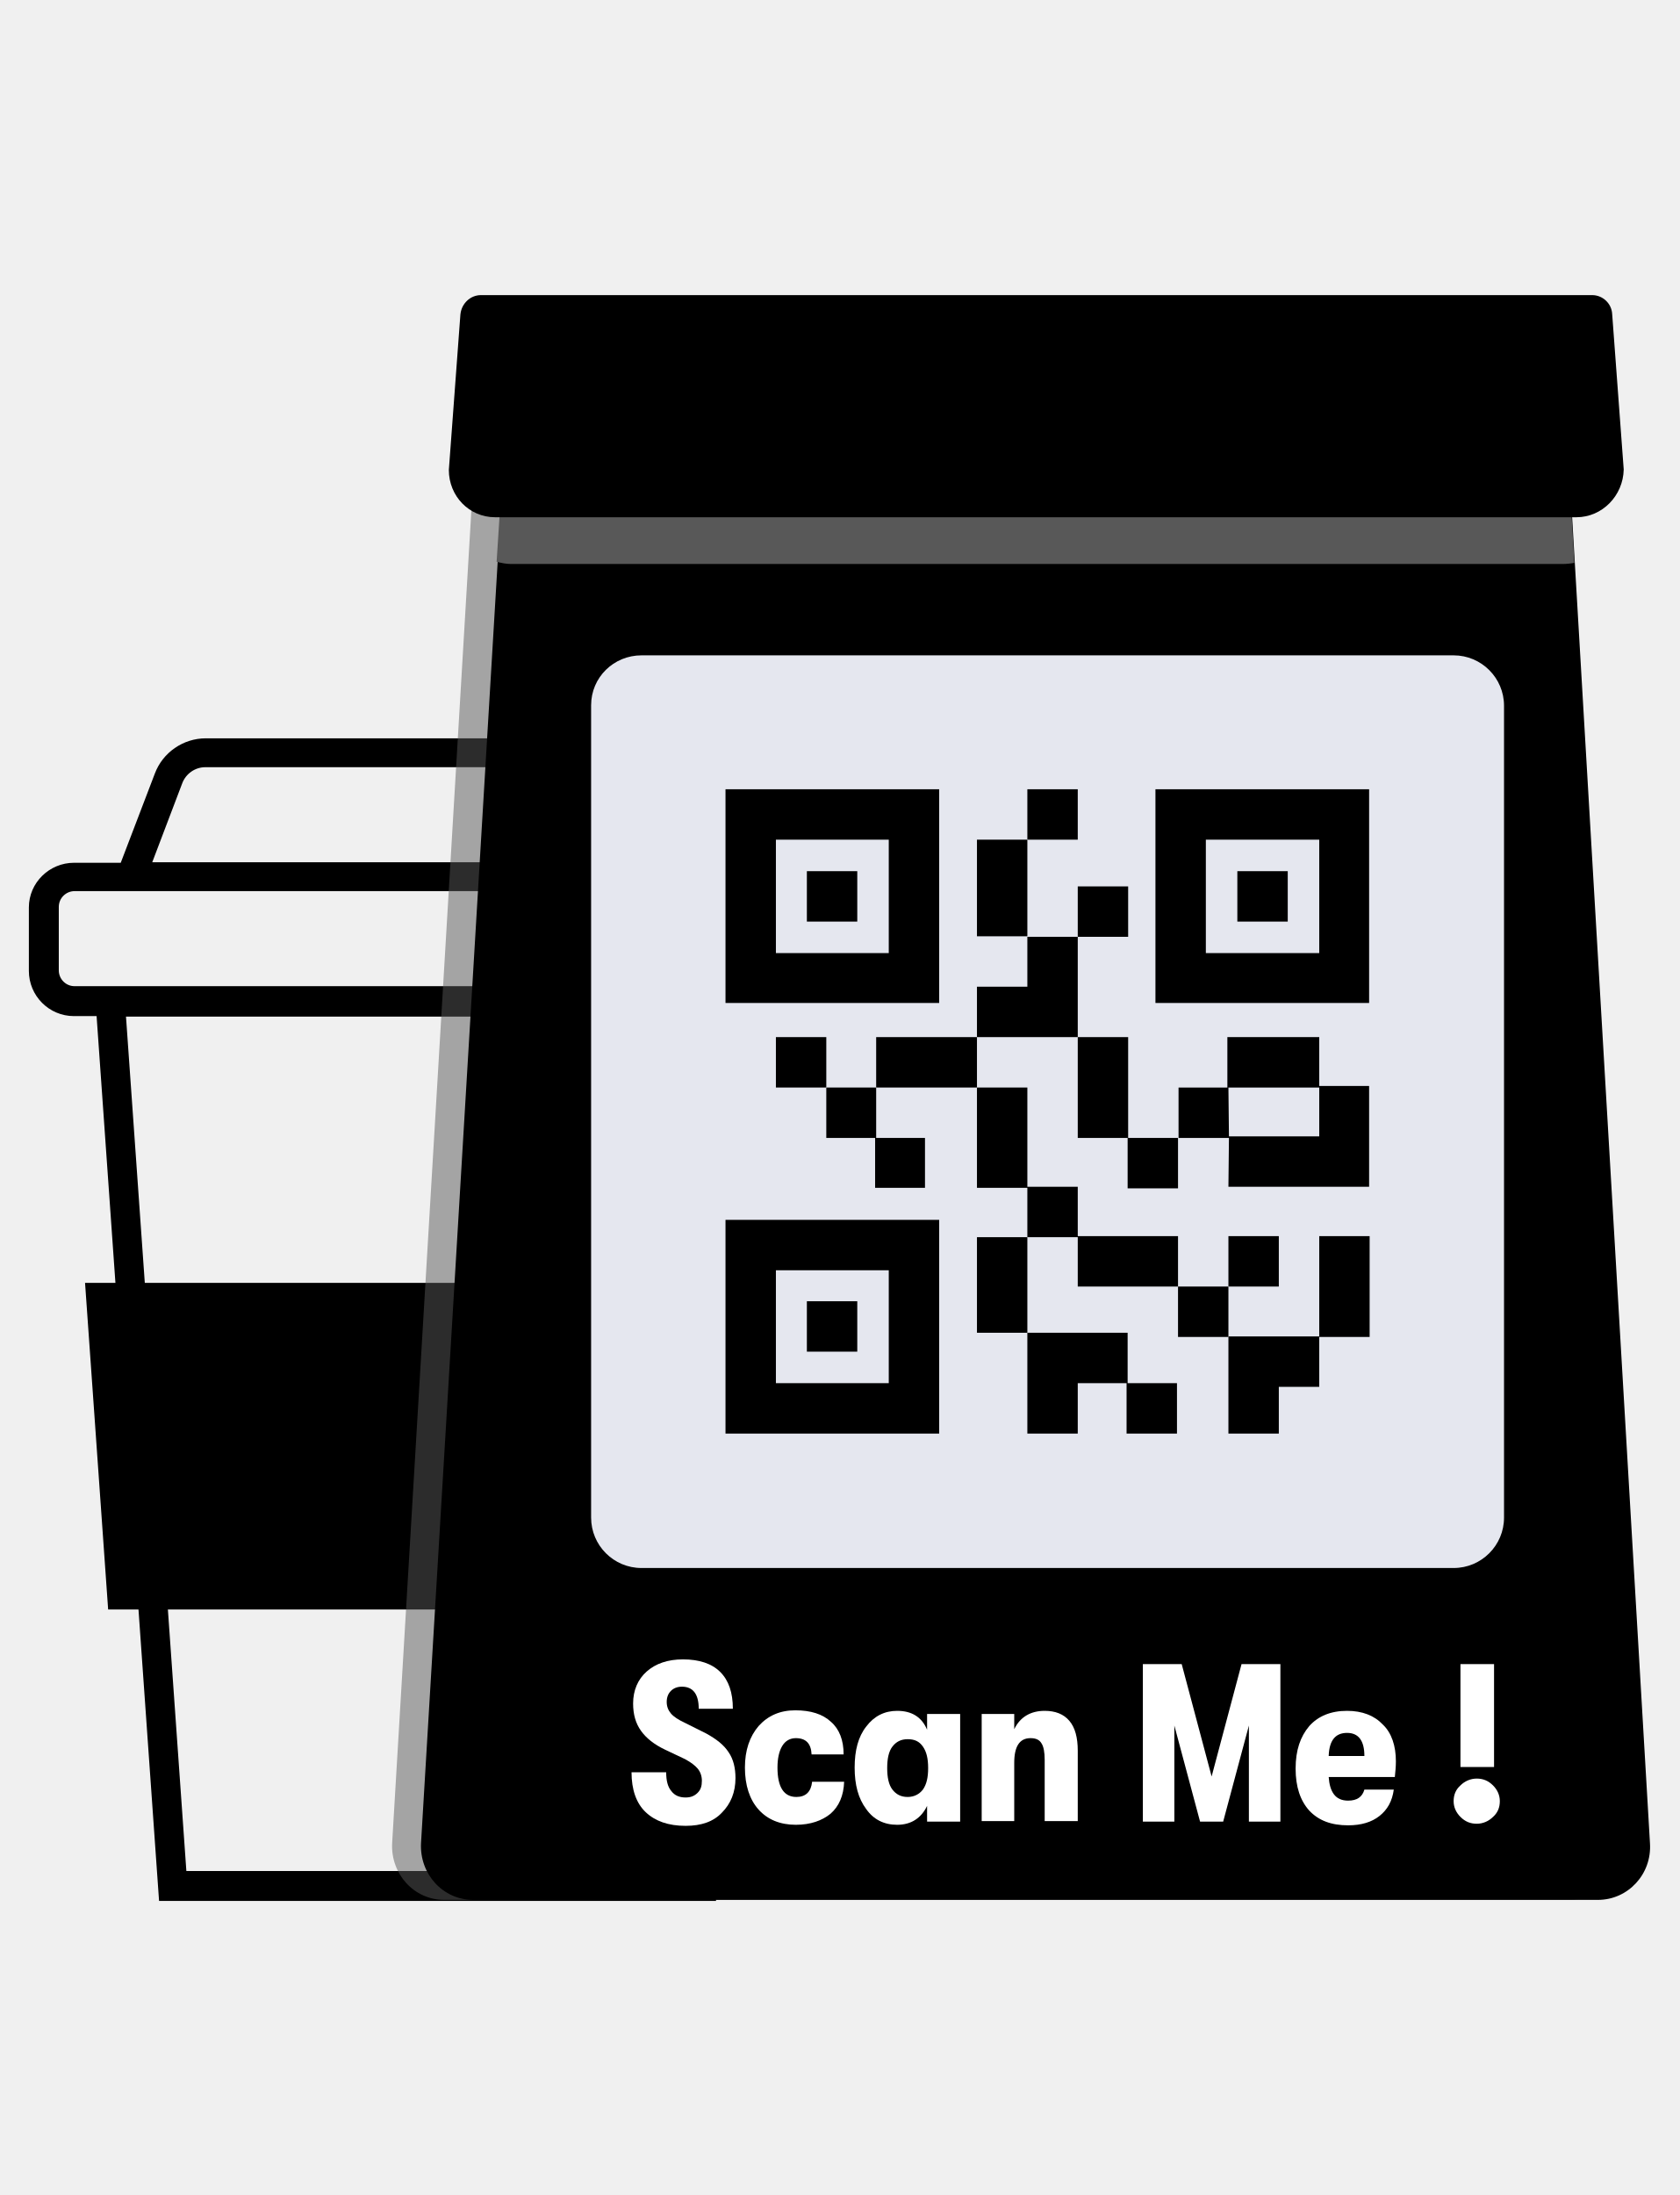
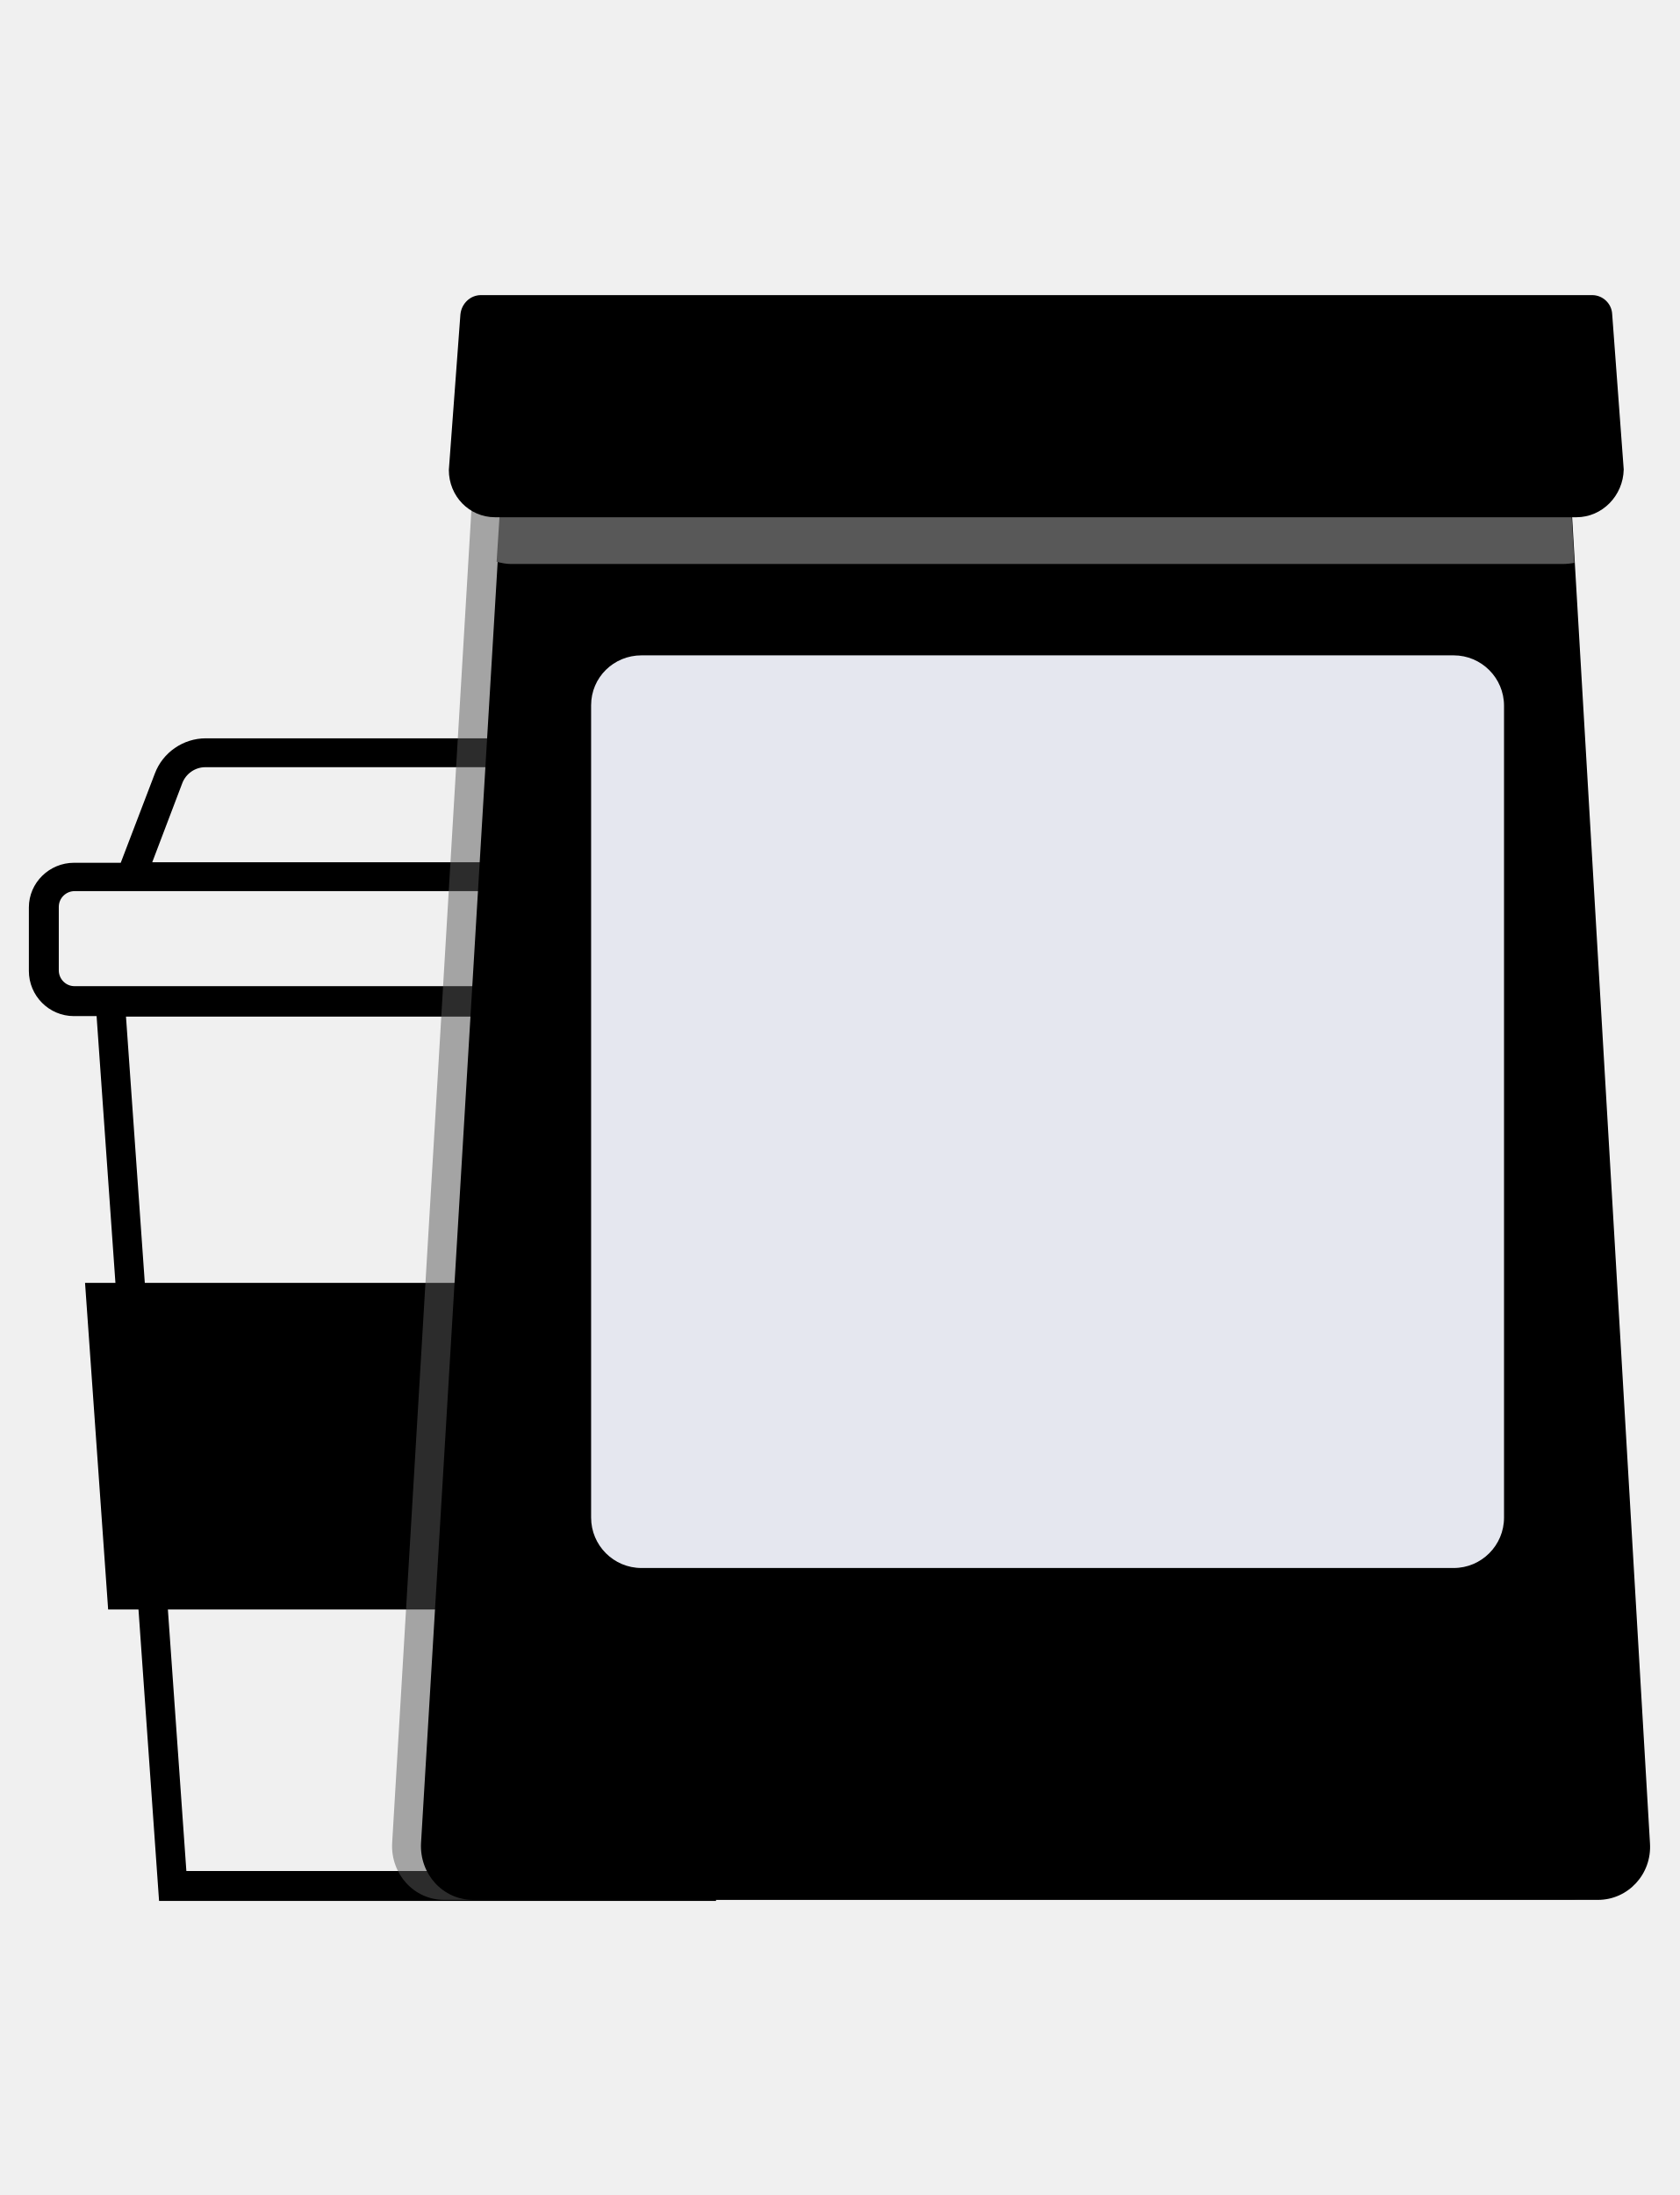
<svg xmlns="http://www.w3.org/2000/svg" version="1.1" id="TEXTO" x="0px" y="0px" viewBox="0 0 320 418" style="enable-background:new 0 0 320 418;" xml:space="preserve">
  <style type="text/css">
	.st0{opacity:0.5;fill:#585858;enable-background:new    ;}
	.st1{fill:#585858;}
	.st2{fill:#E5E7EF;}
	.st3{fill:#FFFFFF;}
</style>
  <g>
    <path d="M135.2,164.7v-24.1h-96c-4.3,0-8.2,2.7-9.7,6.7l-6.5,17h-8.9c-4.7,0-8.6,3.8-8.6,8.5v12.1c0,4.7,3.8,8.6,8.6,8.6h4.3   l11.9,168.5h106.1l-11.9-168.5h7.8c4.7,0,8.6-3.8,8.6-8.6v-12.1C140.8,169,138.5,165.9,135.2,164.7z M35.5,356.3L24,193.6h94.9   l11.5,162.7H35.5z M34.7,149.2c0.7-1.9,2.5-3.1,4.4-3.1h90.4v18.1H29L34.7,149.2z M135.3,184.8c0,1.7-1.4,3-3,3H14.2   c-1.7,0-3-1.4-3-3v-12.1c0-1.7,1.4-3,3-3h118.1c1.7,0,3,1.4,3,3L135.3,184.8L135.3,184.8z" />
    <polygon points="138,306.5 133.6,244.3 16.2,244.3 20.6,306.5  " />
  </g>
  <path class="st0" d="M293,83.6c-0.3-5.3-4.6-9.5-9.8-9.6c-23.8-0.2-85.3-0.5-91.2-0.6l0,0c0,0-0.1,0-0.2,0c-0.2,0-0.2,0-0.2,0l0,0  c-5.9,0-67.5,0.4-91.2,0.6c-5.2,0-9.5,4.2-9.8,9.6L74.7,351c-0.3,5.9,4.2,10.8,9.9,10.8h214.3c5.7,0,10.3-4.9,9.9-10.8L293,83.6  L293,83.6z" />
  <path d="M298.6,83.6c-0.3-5.3-4.6-9.5-9.8-9.6c-23.8-0.2-85.3-0.5-91.2-0.6l0,0c0,0-0.1,0-0.2,0c-0.2,0-0.2,0-0.2,0l0,0  c-5.9,0-67.5,0.4-91.2,0.6c-5.2,0-9.5,4.2-9.8,9.6L80.2,351c-0.3,5.9,4.2,10.8,9.9,10.8h214.3c5.7,0,10.3-4.9,9.9-10.8L298.6,83.6  L298.6,83.6z" />
  <path class="st1" d="M94.6,107c0.9,0.2,1.8,0.4,2.7,0.4h200.4c0.8,0,1.5-0.1,2.2-0.2l-1.4-23.6c-0.3-5.3-4.6-9.5-9.8-9.6  c-23.8-0.2-85.3-0.5-91.2-0.6l0,0c0,0-0.1,0-0.2,0c-0.2,0-0.2,0-0.2,0l0,0c-5.9,0-67.5,0.4-91.2,0.6c-5.2,0-9.5,4.2-9.8,9.6  L94.6,107L94.6,107z" />
  <path d="M300.3,98.5H94.3c-4.9,0-8.8-4-8.8-9l2.2-29.6c0.2-2.1,1.9-3.7,3.9-3.7h211.7c2,0,3.7,1.6,3.8,3.6l2.2,29.6  C309.2,94.4,305.2,98.5,300.3,98.5z" />
  <g>
    <path class="st2" d="M122.2,124.8h154.7c5.3,0,9.6,4.3,9.6,9.6V289c0,5.3-4.3,9.6-9.6,9.6H122.2c-5.3,0-9.6-4.3-9.6-9.6V134.3   C112.6,129,116.9,124.8,122.2,124.8z" />
-     <path d="M178.9,150.3h-40.7v40.7h40.7V150.3L178.9,150.3z M169.3,181.5h-21.5v-21.6h21.5V181.5z" />
-     <rect x="153.7" y="165.9" width="9.6" height="9.6" />
-     <path d="M260.8,150.3h-40.7v40.7h40.7V150.3z M251.3,181.5h-21.6v-21.6h21.6V181.5z" />
-     <rect x="235.7" y="165.9" width="9.6" height="9.6" />
-     <path d="M178.9,232.3h-40.7V273h40.7V232.3L178.9,232.3z M169.3,263.4h-21.5v-21.5h21.5V263.4z" />
-     <rect x="153.7" y="247.8" width="9.6" height="9.6" />
-     <rect x="147.8" y="197.5" width="9.6" height="9.6" />
-     <polygon points="166.7,216.7 166.7,226.2 176.2,226.2 176.2,216.7 166.9,216.7 166.9,207.1 157.4,207.1 157.4,216.7  " />
-     <rect x="205.3" y="168.8" width="9.6" height="9.6" />
-     <rect x="186.1" y="159.9" width="9.6" height="18.4" />
-     <rect x="195.7" y="150.3" width="9.6" height="9.6" />
-     <polygon points="205.3,178.4 195.7,178.4 195.7,187.9 186.1,187.9 186.1,197.5 205.3,197.5  " />
-     <polygon points="195.7,226.2 195.7,235.6 205.3,235.6 205.3,245 224.4,245 224.4,235.4 205.3,235.4 205.3,226 195.7,226    195.7,207.1 186.1,207.1 186.1,226.2  " />
-     <rect x="205.3" y="197.5" width="9.6" height="19.2" />
-     <path d="M234,226h26.8v-19.2h-9.5v-9.3h-17.5v9.6h-9.3v9.6h9.6L234,226L234,226L234,226z M234,207.1h17.3v9.3h-17.2L234,207.1   L234,207.1z" />
-     <rect x="251.3" y="235.4" width="9.6" height="19.2" />
-     <rect x="214.8" y="216.7" width="9.6" height="9.6" />
-     <rect x="224.4" y="245" width="9.6" height="9.6" />
-     <rect x="234" y="235.4" width="9.6" height="9.6" />
-     <polygon points="243.6,273 243.6,264.1 251.3,264.1 251.3,254.5 234,254.5 234,273  " />
-     <rect x="186.1" y="235.6" width="9.6" height="18.2" />
-     <polygon points="205.3,273 205.3,263.4 214.6,263.4 214.6,273 224.2,273 224.2,263.4 214.8,263.4 214.8,253.8 195.7,253.8    195.7,273  " />
-     <rect x="166.9" y="197.5" width="19.2" height="9.6" />
  </g>
  <g>
-     <path class="st3" d="M130.6,347.7c-3.3,0-5.8-0.9-7.6-2.6c-1.8-1.7-2.7-4.3-2.7-7.6h6.6c0,1.6,0.3,2.8,1,3.6   c0.6,0.8,1.5,1.2,2.7,1.2c1,0,1.7-0.3,2.3-0.9c0.6-0.6,0.8-1.3,0.8-2.3c0-0.9-0.3-1.7-0.8-2.3c-0.5-0.6-1.3-1.2-2.4-1.8l-3.8-1.8   c-2.1-1-3.6-2.2-4.6-3.6s-1.5-3.1-1.5-5.2c0-2.5,0.9-4.6,2.6-6.1s4-2.3,6.9-2.3c3.1,0,5.5,0.8,7.1,2.4s2.4,3.9,2.4,7h-6.5   c0-2.8-1.1-4.2-3.2-4.2c-0.9,0-1.6,0.3-2.1,0.8s-0.8,1.2-0.8,2.1s0.3,1.6,0.8,2.2s1.4,1.2,2.7,1.8l4,2c2,1.1,3.4,2.2,4.3,3.6   c0.9,1.3,1.3,3,1.3,4.9c0,2.7-0.9,4.9-2.6,6.6C135.9,346.9,133.6,347.7,130.6,347.7z" />
-     <path class="st3" d="M151.6,347.5c-3,0-5.4-1-7.1-2.9c-1.7-1.9-2.6-4.6-2.6-8c0-3.3,0.9-5.9,2.6-7.9c1.8-2,4.1-3,7-3   s5.2,0.7,6.8,2.2c1.6,1.4,2.4,3.5,2.4,6.2h-6.1c-0.1-2.1-1.1-3.1-3-3.1c-1.1,0-2,0.5-2.6,1.5s-0.9,2.4-0.9,4.1   c0,3.7,1.2,5.6,3.6,5.6c1.8,0,2.8-1,3-2.9h6.1c-0.1,2.7-1,4.7-2.6,6.1C156.6,346.7,154.4,347.5,151.6,347.5z" />
-     <path class="st3" d="M170.9,347.5c-2.5,0-4.5-1-5.9-3c-1.5-2-2.2-4.6-2.2-7.9s0.7-5.9,2.2-7.8c1.5-2,3.5-3,5.9-3   c2.8,0,4.7,1.2,5.7,3.6v-3h6.3v20.5h-6.3v-3C175.5,346.2,173.6,347.5,170.9,347.5z M172.9,342.2c1.2,0,2.2-0.5,2.9-1.4   c0.7-1,1-2.3,1-4.1s-0.3-3.1-1-4.1c-0.7-1-1.6-1.4-2.9-1.4c-1.3,0-2.2,0.5-2.9,1.4c-0.7,0.9-1,2.3-1,4.1c0,1.8,0.3,3.2,1,4.1   C170.7,341.7,171.6,342.2,172.9,342.2z" />
-     <path class="st3" d="M187,346.9v-20.5h6.2v2.9c1.1-2.3,3.1-3.5,5.8-3.5c2,0,3.6,0.6,4.7,1.9c1.1,1.3,1.6,3.2,1.6,5.7v13.4H199   v-11.7c0-1.4-0.2-2.5-0.6-3.1c-0.4-0.7-1.1-1-2.1-1c-2.1,0-3.1,1.6-3.1,4.7v11.1H187L187,346.9L187,346.9z" />
-     <path class="st3" d="M217.7,346.9v-30h7.4l5.7,21.4l5.7-21.4h7.4v30h-6v-18.3l-4.9,18.3h-4.4l-4.9-18.3v18.3H217.7z" />
-     <path class="st3" d="M265.9,335.4c0,1.1-0.1,2-0.2,3h-12.6c0.1,1.4,0.4,2.5,1,3.3s1.5,1.2,2.7,1.2c1.7,0,2.7-0.7,3.1-2.1h5.6   c-0.3,2.2-1.2,3.8-2.7,5s-3.5,1.8-6,1.8c-3.2,0-5.6-0.9-7.4-2.8c-1.7-1.9-2.6-4.5-2.6-8s0.9-6.1,2.6-8.1c1.7-1.9,4.1-2.9,7.2-2.9   c2.9,0,5.2,0.9,6.8,2.6C265.1,330,265.9,332.5,265.9,335.4z M253.1,334.4h6.8c0-2.9-1.1-4.4-3.3-4.4   C254.4,330,253.2,331.4,253.1,334.4z" />
-     <path class="st3" d="M284.4,346c-0.8,0.8-1.9,1.3-3.1,1.3s-2.2-0.4-3.1-1.3c-0.8-0.8-1.3-1.8-1.3-3s0.4-2.2,1.3-3   c0.8-0.8,1.9-1.3,3.1-1.3s2.2,0.4,3.1,1.3c0.8,0.8,1.3,1.8,1.3,3S285.3,345.2,284.4,346z M278.2,336.5v-19.6h6.4v19.6H278.2z" />
-   </g>
+ </g>
</svg>
